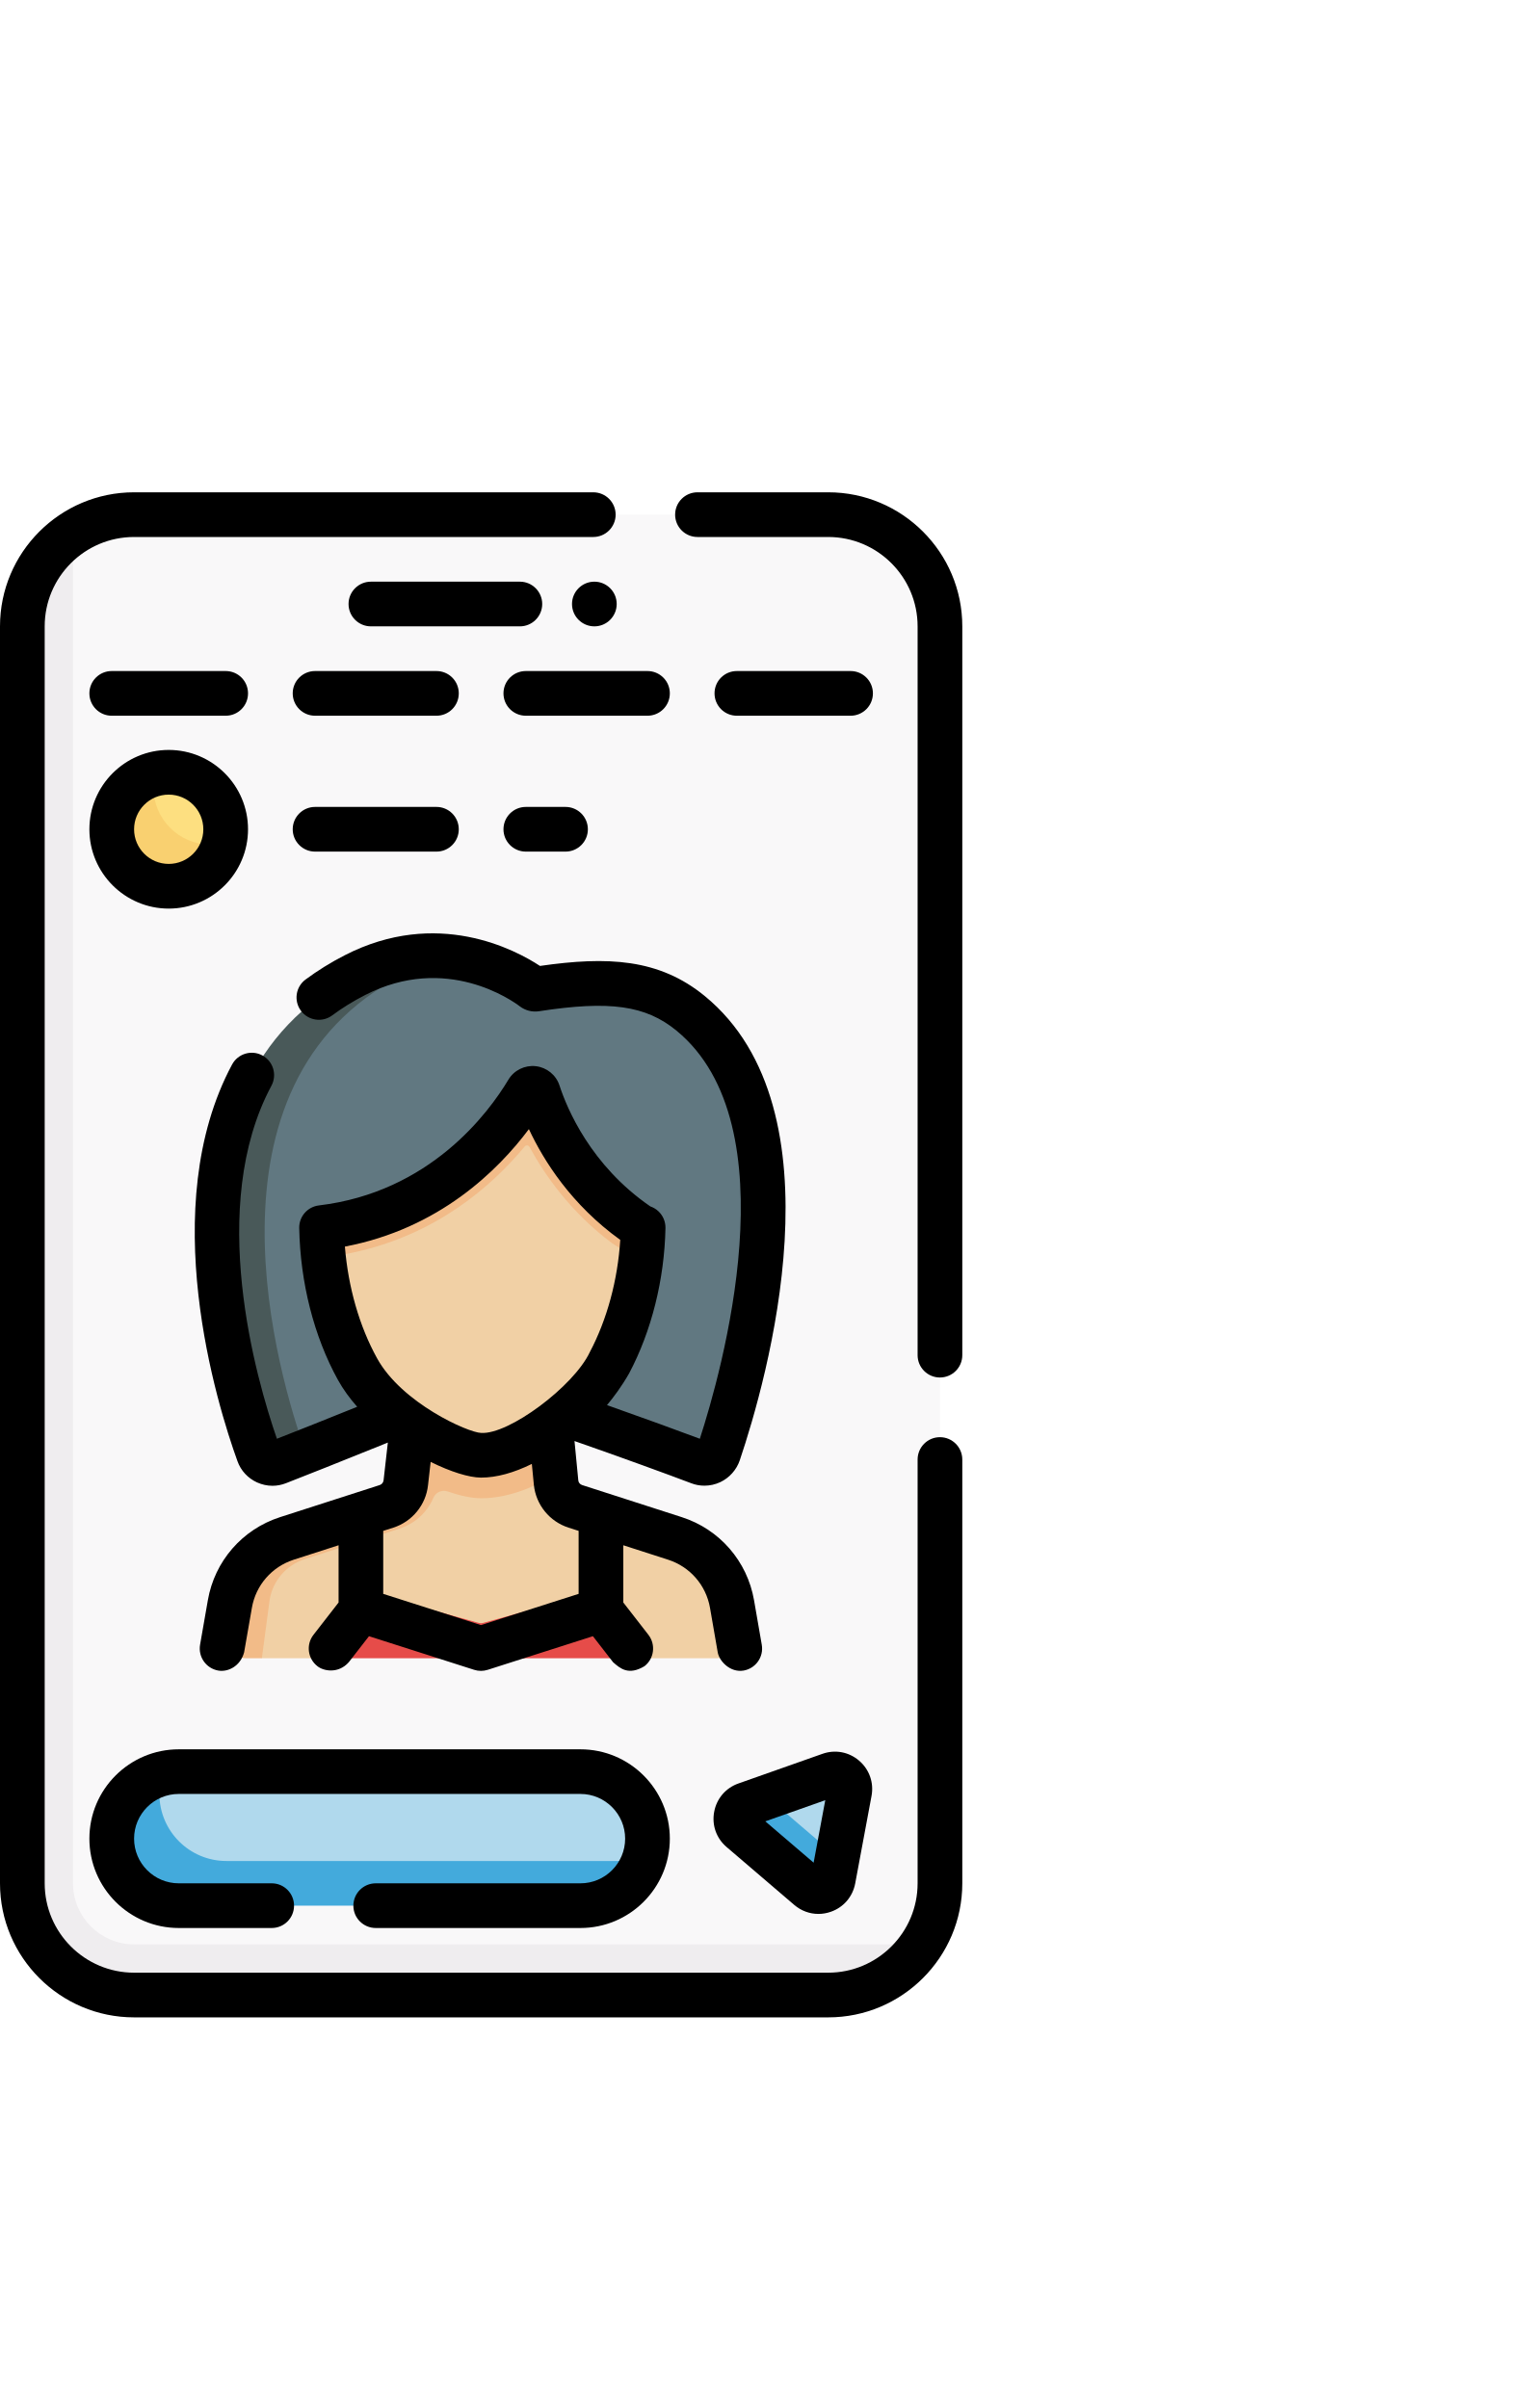
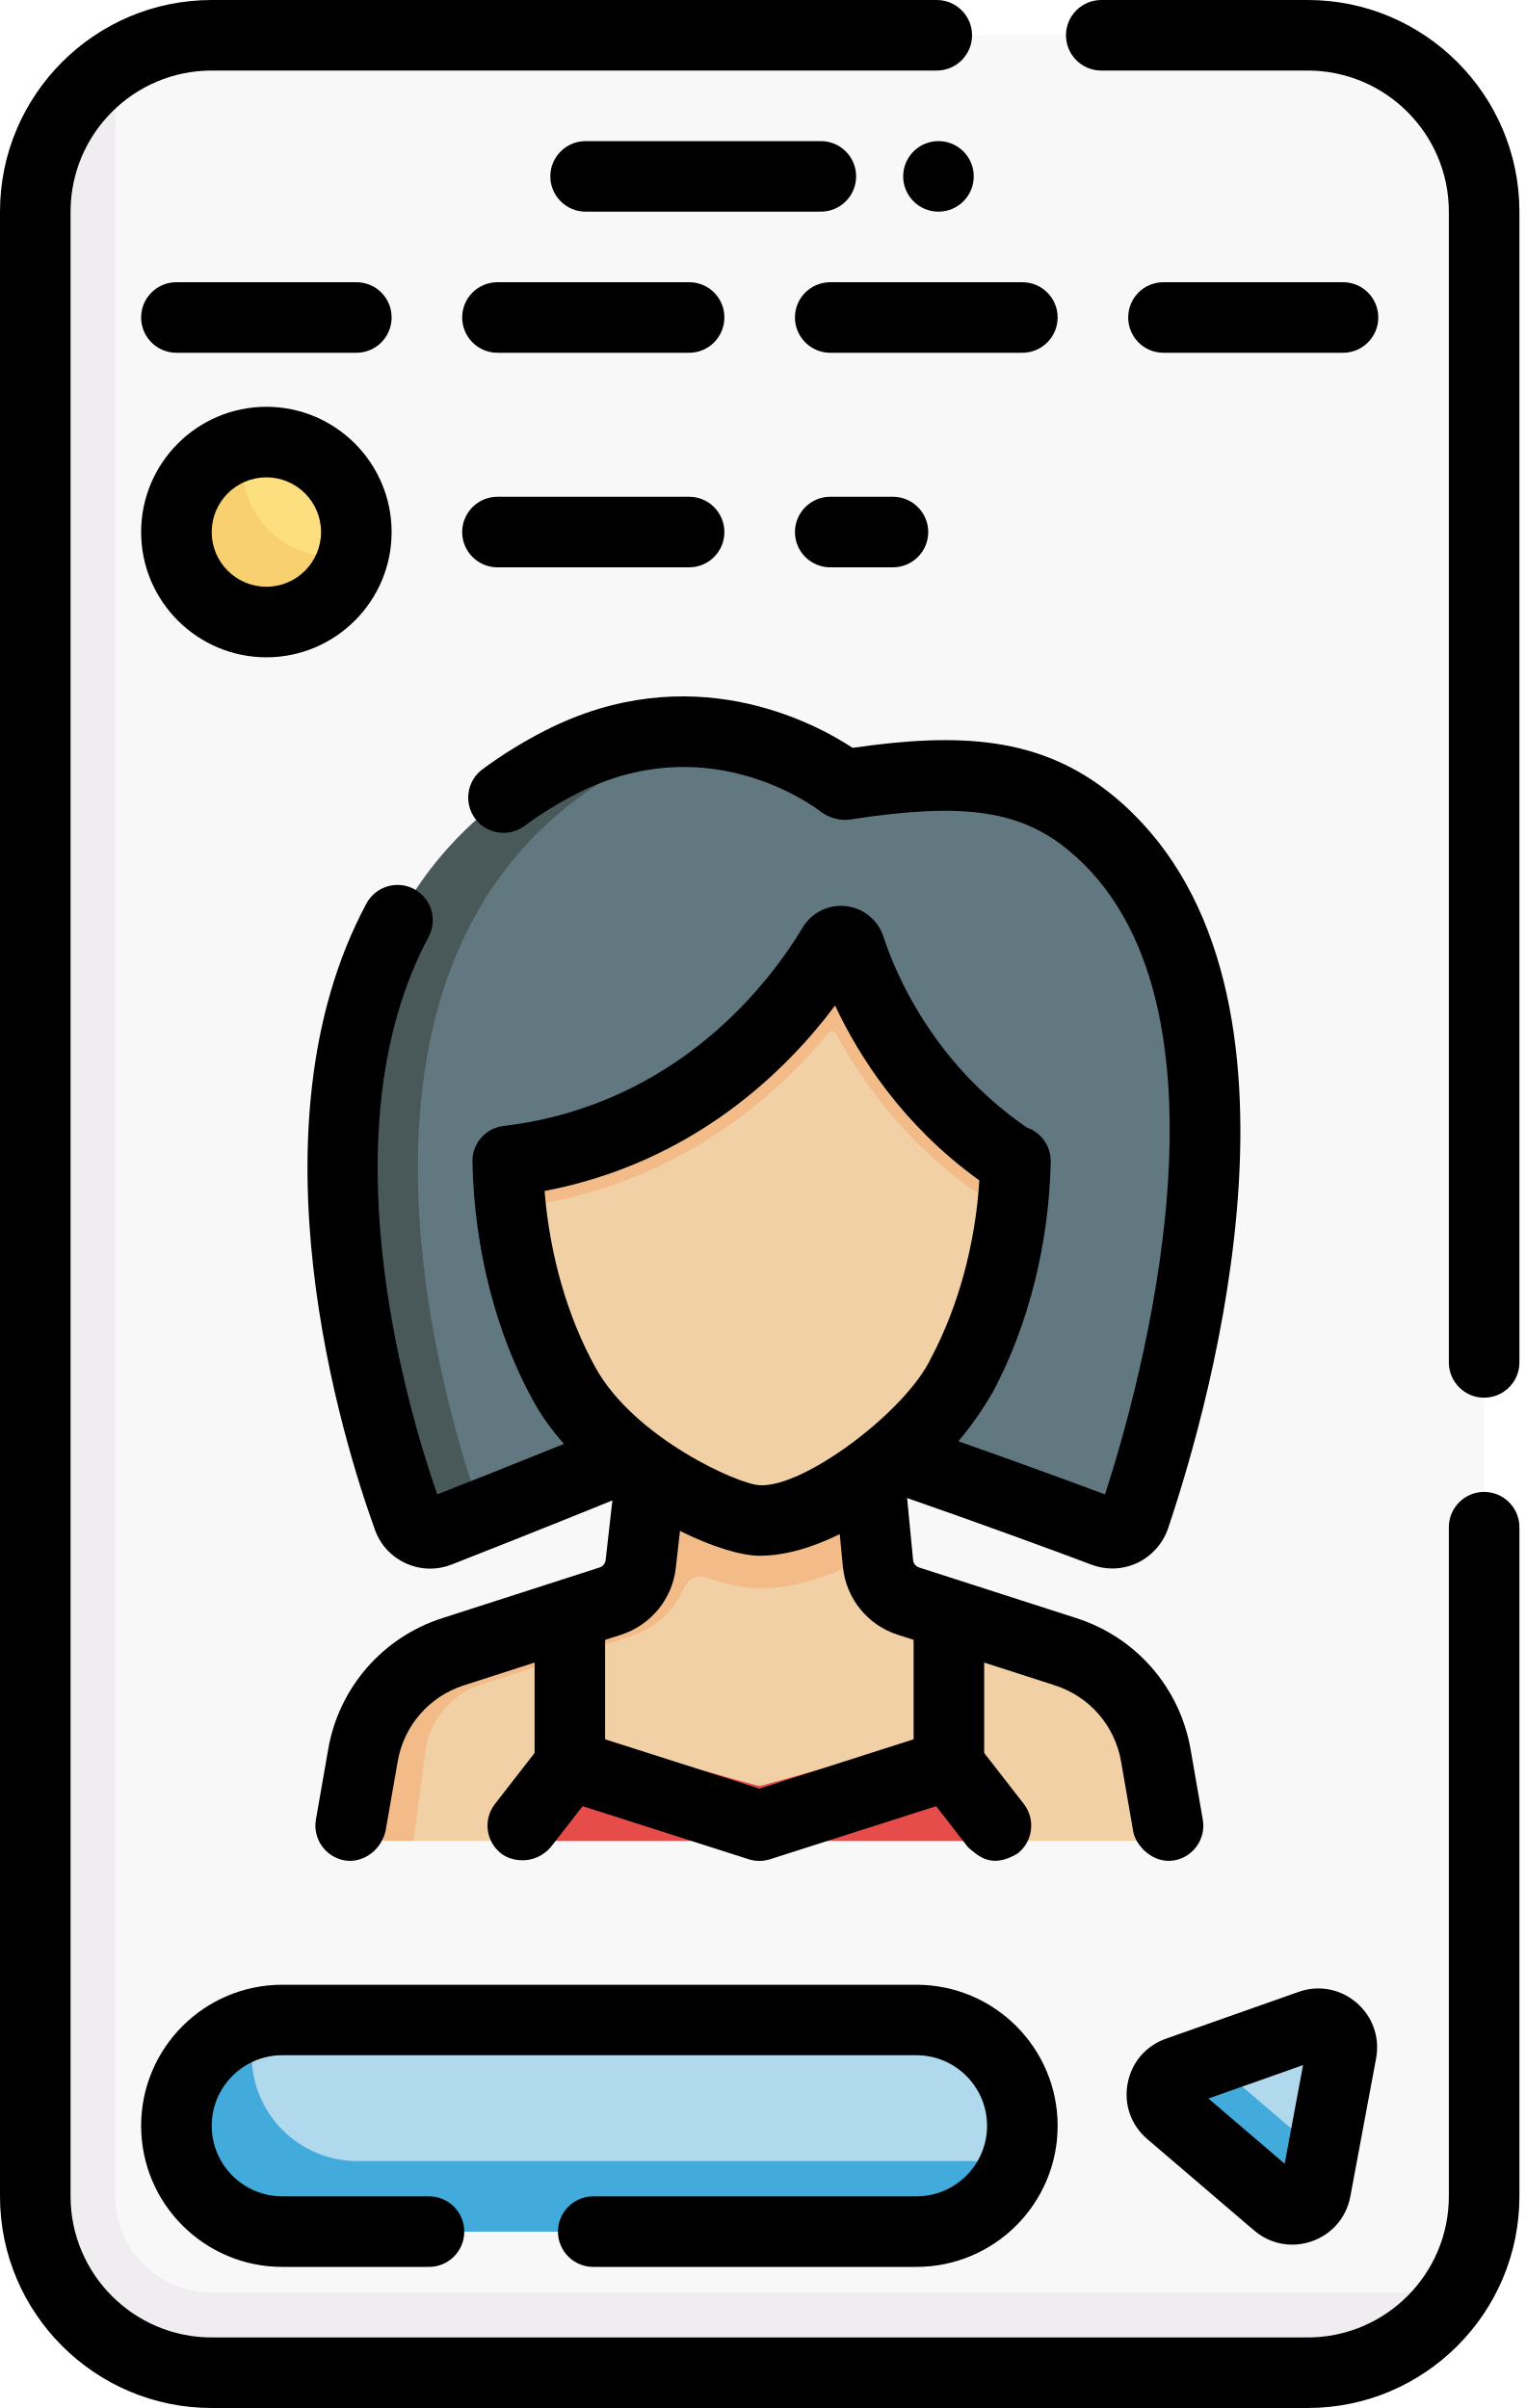
- <svg xmlns="http://www.w3.org/2000/svg" width="19" height="30" viewBox="0 0 30 28" fill="none">
+ <svg xmlns="http://www.w3.org/2000/svg" width="19" height="30" viewBox="0 0 19 30" fill="none">
  <path d="M0.439 2.637C0.439 1.423 1.423 0.439 2.637 0.439H16.289C17.503 0.439 18.486 1.423 18.486 2.637V27.363C18.486 28.577 17.503 29.561 16.289 29.561H2.637C1.423 29.561 0.439 28.577 0.439 27.363V2.637Z" fill="#F9F8F9" />
  <path d="M18.129 28.564C17.737 29.165 17.059 29.561 16.289 29.561H2.637C1.423 29.561 0.439 28.577 0.439 27.363V2.637C0.439 1.867 0.836 1.189 1.436 0.797V27.363C1.436 28.025 1.975 28.564 2.637 28.564H18.129Z" fill="#EFEDEF" />
  <path d="M4.439 6.629C4.439 6.01 3.937 5.508 3.318 5.508C3.226 5.508 3.136 5.519 3.05 5.54C2.56 5.66 2.264 6.102 2.264 6.629C2.264 7.248 2.733 7.663 3.352 7.663C3.878 7.663 4.286 7.386 4.406 6.897C4.428 6.811 4.439 6.721 4.439 6.629V6.629Z" fill="#FDDF80" />
  <path d="M4.407 6.897C4.286 7.386 3.844 7.75 3.318 7.75C2.699 7.75 2.197 7.247 2.197 6.629C2.197 6.102 2.561 5.66 3.05 5.54C3.029 5.626 3.018 5.716 3.018 5.808C3.018 6.427 3.519 6.929 4.138 6.929C4.231 6.929 4.321 6.918 4.407 6.897Z" fill="#F9D070" />
  <path opacity="0.4" d="M11.266 27.692L3.584 27.683C2.856 27.683 2.316 27.212 2.316 26.484C2.316 25.866 2.623 25.347 3.197 25.205C3.299 25.18 3.406 25.166 3.516 25.166H11.416C12.144 25.166 12.734 25.756 12.734 26.484C12.734 26.639 12.708 26.787 12.659 26.924C12.478 27.436 11.84 27.692 11.266 27.692Z" fill="#43AADC" />
  <path d="M12.659 26.924C12.593 27.111 12.486 27.279 12.348 27.416C12.11 27.655 11.78 27.803 11.416 27.803H3.516C2.787 27.803 2.197 27.213 2.197 26.484C2.197 26.12 2.345 25.791 2.583 25.552C2.75 25.386 2.961 25.263 3.197 25.205C3.156 25.331 3.135 25.466 3.135 25.605C3.135 26.334 3.725 26.924 4.453 26.924H12.659Z" fill="#43AADC" />
  <path opacity="0.4" d="M16.709 25.562L16.469 26.848L16.329 27.167C16.288 27.39 16.02 27.484 15.848 27.337L14.693 26.315C14.521 26.168 14.573 25.889 14.787 25.813L15.088 25.666L16.321 25.23C16.535 25.155 16.75 25.339 16.709 25.562Z" fill="#43AADC" />
  <path d="M16.469 26.848L16.388 27.284C16.346 27.507 16.079 27.601 15.906 27.454L14.576 26.315C14.403 26.167 14.456 25.888 14.669 25.813L15.088 25.666L16.469 26.848Z" fill="#43AADC" />
  <path d="M10.703 17.976C11.682 18.311 13.288 18.907 13.751 19.082C13.906 19.141 14.079 19.059 14.132 18.902C14.567 17.614 16.14 12.346 13.582 10.249C12.846 9.645 12.006 9.547 10.536 9.774C10.52 9.776 10.504 9.772 10.491 9.763C10.382 9.68 9.811 9.271 8.983 9.149C8.414 9.065 7.783 9.279 7.038 9.663C2.824 11.83 4.627 17.394 5.116 18.749C5.172 18.904 5.344 18.982 5.498 18.922C5.614 18.877 5.77 18.963 6.007 18.87C6.599 18.637 7.488 18.284 8.28 17.961L10.703 17.976Z" fill="#617881" />
  <path d="M8.983 9.149C8.647 9.199 8.289 9.307 7.917 9.499C3.741 11.646 5.499 17.446 6.006 18.87C5.77 18.963 5.582 19.037 5.465 19.082C5.312 19.142 5.139 19.064 5.083 18.909C4.595 17.555 2.765 11.665 6.979 9.499C7.724 9.115 8.415 9.065 8.983 9.149Z" fill="#495959" />
  <path d="M14.115 22.935C14.254 22.935 14.359 22.81 14.335 22.674L14.165 21.684C14.065 21.107 13.653 20.634 13.096 20.454L11.229 19.853C11.031 19.789 10.889 19.615 10.868 19.408L10.863 19.357L10.637 18.014L8.25 18.016L8.093 19.486C8.071 19.692 7.93 19.867 7.732 19.93L5.926 20.474C5.369 20.654 4.948 21.147 4.848 21.723L4.7 22.518C4.68 22.654 4.784 22.775 4.921 22.775L5.15 22.935H6.422L9.375 22.733L12.496 22.935H14.115V22.935Z" fill="#F1D0A5" />
  <path d="M10.731 18.017L8.751 17.955V17.955L8.208 17.938L8.051 19.409C8.029 19.615 7.888 19.789 7.69 19.853L5.823 20.454C5.266 20.634 4.854 21.107 4.754 21.684L4.604 22.678C4.584 22.814 4.688 22.935 4.825 22.935H5.15L5.305 21.774C5.372 21.403 5.635 21.101 5.994 20.986L7.861 20.384C8.165 20.286 8.404 20.061 8.525 19.777C8.571 19.669 8.693 19.617 8.804 19.655C9.051 19.74 9.275 19.787 9.454 19.788H9.465C9.957 19.788 10.44 19.601 10.863 19.357L10.731 18.017Z" fill="#F2BB88" />
  <path d="M11.399 17.896C10.722 18.542 9.992 18.945 9.459 18.942C9.032 18.94 7.591 18.263 7.031 17.247C6.686 16.623 6.453 15.872 6.364 15.074C6.343 14.891 6.43 14.778 6.425 14.59C6.424 14.56 6.447 14.534 6.477 14.531C8.847 14.223 9.932 12.563 10.319 11.916C10.371 11.83 10.5 11.844 10.531 11.94C10.692 12.464 11.217 13.673 12.517 14.534C12.535 14.546 12.545 14.566 12.544 14.586C12.532 14.796 12.618 14.931 12.594 15.134C12.47 16.173 12.152 17.108 11.399 17.896Z" fill="#F1D0A5" />
  <path d="M12.646 14.515C12.635 14.725 12.618 14.931 12.594 15.134C12.295 14.934 12.041 14.773 12.041 14.773C11.233 14.17 10.723 13.446 10.415 12.879C10.395 12.842 10.345 12.837 10.319 12.869C9.673 13.649 8.582 14.605 6.941 14.956C6.941 14.956 6.682 15.005 6.364 15.074C6.343 14.891 6.331 14.705 6.325 14.518C6.325 14.487 6.348 14.462 6.377 14.458C8.748 14.15 9.987 12.429 10.375 11.781C10.426 11.695 10.555 11.71 10.586 11.806C10.747 12.329 11.319 13.602 12.619 14.464C12.637 14.475 12.647 14.495 12.646 14.515V14.515Z" fill="#F2BB88" />
  <path d="M6.422 22.935L6.991 21.993C7.12 21.779 7.376 21.677 7.617 21.744L9.415 22.24C9.444 22.248 9.475 22.248 9.504 22.24L11.301 21.744C11.542 21.677 11.798 21.779 11.928 21.993L12.496 22.935L6.422 22.935Z" fill="#E64C49" />
  <path d="M4.439 4.395C4.682 4.395 4.878 4.198 4.878 3.955C4.878 3.712 4.682 3.516 4.439 3.516H2.197C1.955 3.516 1.758 3.712 1.758 3.955C1.758 4.198 1.955 4.395 2.197 4.395H4.439Z" fill="black" />
  <path d="M5.757 3.955C5.757 4.198 5.954 4.395 6.197 4.395H8.584C8.827 4.395 9.023 4.198 9.023 3.955C9.023 3.712 8.827 3.516 8.584 3.516H6.197C5.954 3.516 5.757 3.712 5.757 3.955Z" fill="black" />
  <path d="M9.902 3.955C9.902 4.198 10.099 4.395 10.342 4.395H12.734C12.977 4.395 13.174 4.198 13.174 3.955C13.174 3.712 12.977 3.516 12.734 3.516H10.342C10.099 3.516 9.902 3.712 9.902 3.955Z" fill="black" />
  <path d="M16.729 3.516H14.492C14.249 3.516 14.053 3.712 14.053 3.955C14.053 4.198 14.249 4.395 14.492 4.395H16.729C16.971 4.395 17.168 4.198 17.168 3.955C17.168 3.712 16.971 3.516 16.729 3.516Z" fill="black" />
  <path d="M18.486 18.587C18.244 18.587 18.047 18.784 18.047 19.027V27.363C18.047 28.332 17.258 29.121 16.289 29.121H2.637C1.667 29.121 0.879 28.332 0.879 27.363V2.637C0.879 1.667 1.667 0.879 2.637 0.879H11.668C11.911 0.879 12.108 0.682 12.108 0.439C12.108 0.197 11.911 0 11.668 0H2.637C1.183 0 0 1.183 0 2.637V27.363C0 28.817 1.183 30 2.637 30H16.289C17.743 30 18.926 28.817 18.926 27.363V19.027C18.926 18.784 18.729 18.587 18.486 18.587Z" fill="black" />
  <path d="M16.289 0H13.718C13.475 0 13.278 0.197 13.278 0.439C13.278 0.682 13.475 0.879 13.718 0.879H16.289C17.258 0.879 18.047 1.667 18.047 2.637V16.974C18.047 17.216 18.244 17.413 18.486 17.413C18.729 17.413 18.926 17.216 18.926 16.974V2.637C18.926 1.183 17.743 0 16.289 0V0Z" fill="black" />
  <path d="M10.225 2.637C10.467 2.637 10.664 2.44 10.664 2.197C10.664 1.955 10.467 1.758 10.225 1.758H7.295C7.052 1.758 6.855 1.955 6.855 2.197C6.855 2.44 7.052 2.637 7.295 2.637H10.225Z" fill="black" />
  <path d="M3.318 8.189C4.178 8.189 4.878 7.489 4.878 6.629C4.878 5.768 4.178 5.068 3.318 5.068C2.458 5.068 1.758 5.768 1.758 6.629C1.758 7.489 2.458 8.189 3.318 8.189ZM3.318 5.947C3.694 5.947 3.999 6.253 3.999 6.629C3.999 7.004 3.694 7.31 3.318 7.31C2.942 7.31 2.637 7.004 2.637 6.629C2.637 6.253 2.942 5.947 3.318 5.947Z" fill="black" />
  <path d="M6.197 7.068H8.584C8.827 7.068 9.023 6.871 9.023 6.629C9.023 6.386 8.827 6.189 8.584 6.189H6.197C5.954 6.189 5.757 6.386 5.757 6.629C5.757 6.871 5.954 7.068 6.197 7.068Z" fill="black" />
  <path d="M11.122 7.068C11.365 7.068 11.562 6.871 11.562 6.629C11.562 6.386 11.365 6.189 11.122 6.189H10.342C10.099 6.189 9.902 6.386 9.902 6.629C9.902 6.871 10.099 7.068 10.342 7.068H11.122Z" fill="black" />
  <path d="M11.416 27.363H7.39C7.147 27.363 6.95 27.56 6.95 27.803C6.95 28.045 7.147 28.242 7.39 28.242H11.416C12.385 28.242 13.174 27.454 13.174 26.484C13.174 25.515 12.385 24.727 11.416 24.727H3.516C2.546 24.727 1.758 25.515 1.758 26.484C1.758 27.454 2.546 28.242 3.516 28.242H5.344C5.587 28.242 5.783 28.045 5.783 27.803C5.783 27.56 5.587 27.363 5.344 27.363H3.516C3.031 27.363 2.637 26.969 2.637 26.484C2.637 26 3.031 25.605 3.516 25.605H11.416C11.9 25.605 12.295 26 12.295 26.484C12.295 26.969 11.9 27.363 11.416 27.363Z" fill="black" />
  <path d="M16.896 24.95C16.695 24.778 16.425 24.727 16.175 24.816L14.523 25.399C14.273 25.487 14.094 25.696 14.046 25.957C13.997 26.218 14.088 26.476 14.29 26.649L15.621 27.788C15.757 27.904 15.924 27.965 16.096 27.965C16.178 27.965 16.261 27.951 16.343 27.922C16.593 27.834 16.771 27.625 16.82 27.364L17.141 25.643V25.643C17.189 25.382 17.098 25.123 16.896 24.95V24.95ZM16.002 26.957L15.052 26.144L16.231 25.728L16.002 26.957Z" fill="black" />
  <path d="M10.62 9.317C10.14 9.001 8.597 8.172 6.778 9.108C6.505 9.248 6.246 9.409 6.01 9.584C5.815 9.728 5.774 10.003 5.918 10.198C6.062 10.393 6.337 10.435 6.533 10.29C6.731 10.143 6.949 10.008 7.18 9.89C8.776 9.069 10.082 10.003 10.225 10.113C10.332 10.194 10.47 10.229 10.602 10.208C11.992 9.994 12.699 10.093 13.304 10.589C15.572 12.449 14.185 17.322 13.764 18.618C13.34 18.459 12.639 18.203 11.938 17.956C12.061 17.81 12.225 17.592 12.373 17.332C12.814 16.5 13.068 15.485 13.088 14.472C13.09 14.347 13.039 14.226 12.947 14.141C12.901 14.098 12.847 14.067 12.79 14.047C11.616 13.239 11.151 12.12 11.004 11.669C10.937 11.462 10.753 11.313 10.537 11.289C10.321 11.265 10.109 11.369 9.998 11.556C9.605 12.212 8.455 13.767 6.272 14.028C6.048 14.055 5.88 14.247 5.885 14.473C5.905 15.546 6.175 16.607 6.646 17.46C6.749 17.646 6.878 17.823 7.025 17.989C6.333 18.269 5.788 18.484 5.446 18.618C5.035 17.43 4.064 14.05 5.339 11.672C5.453 11.458 5.373 11.192 5.159 11.077C4.945 10.962 4.679 11.043 4.564 11.257C3.062 14.058 4.265 17.936 4.67 19.058C4.737 19.246 4.875 19.394 5.056 19.477C5.153 19.52 5.255 19.543 5.358 19.543C5.448 19.543 5.538 19.526 5.625 19.492C5.983 19.352 6.691 19.073 7.628 18.693L7.544 19.435C7.539 19.479 7.509 19.516 7.467 19.529L5.508 20.16C4.766 20.399 4.221 21.025 4.088 21.794L3.935 22.669C3.894 22.909 4.054 23.136 4.293 23.178C4.479 23.211 4.726 23.097 4.801 22.82L4.954 21.944C5.031 21.498 5.347 21.136 5.777 20.997L6.659 20.713V21.839L6.165 22.475C6.016 22.667 6.051 22.943 6.243 23.092C6.362 23.189 6.655 23.245 6.859 23.014L7.257 22.502L9.325 23.163C9.368 23.177 9.414 23.184 9.459 23.184C9.504 23.184 9.549 23.177 9.593 23.163L11.661 22.502L12.058 23.014C12.201 23.14 12.363 23.278 12.675 23.092C12.867 22.943 12.901 22.667 12.753 22.475L12.259 21.839V20.713L13.14 20.997C13.571 21.136 13.886 21.498 13.964 21.944L14.116 22.82C14.144 22.986 14.356 23.223 14.625 23.178C14.864 23.136 15.024 22.909 14.982 22.669L14.83 21.794C14.696 21.025 14.152 20.399 13.409 20.16L11.45 19.529C11.408 19.516 11.378 19.479 11.374 19.439L11.299 18.663C12.184 18.971 13.148 19.323 13.595 19.493C13.678 19.525 13.766 19.541 13.854 19.541C13.962 19.541 14.069 19.517 14.167 19.471C14.346 19.386 14.485 19.23 14.549 19.043C15.08 17.468 16.601 12.156 13.861 9.909C12.96 9.171 11.947 9.126 10.62 9.317ZM10.402 12.527C10.694 13.151 11.238 14.015 12.199 14.706C12.149 15.495 11.94 16.271 11.6 16.914C11.285 17.587 10.003 18.542 9.461 18.503C9.211 18.498 7.903 17.919 7.416 17.035C7.068 16.405 6.848 15.637 6.783 14.838C8.637 14.485 9.794 13.34 10.402 12.527ZM11.38 20.43V21.669L9.459 22.283L7.537 21.669V20.43L7.737 20.366C8.109 20.246 8.377 19.917 8.418 19.531L8.47 19.073C8.865 19.27 9.227 19.38 9.456 19.382H9.464C9.766 19.382 10.105 19.288 10.46 19.113L10.5 19.527C10.541 19.917 10.808 20.246 11.181 20.366L11.38 20.43Z" fill="black" />
  <path d="M11.69 2.637C11.932 2.637 12.129 2.44 12.129 2.197C12.129 1.955 11.932 1.758 11.69 1.758C11.447 1.758 11.25 1.955 11.25 2.197C11.25 2.44 11.447 2.637 11.69 2.637Z" fill="black" />
</svg>
